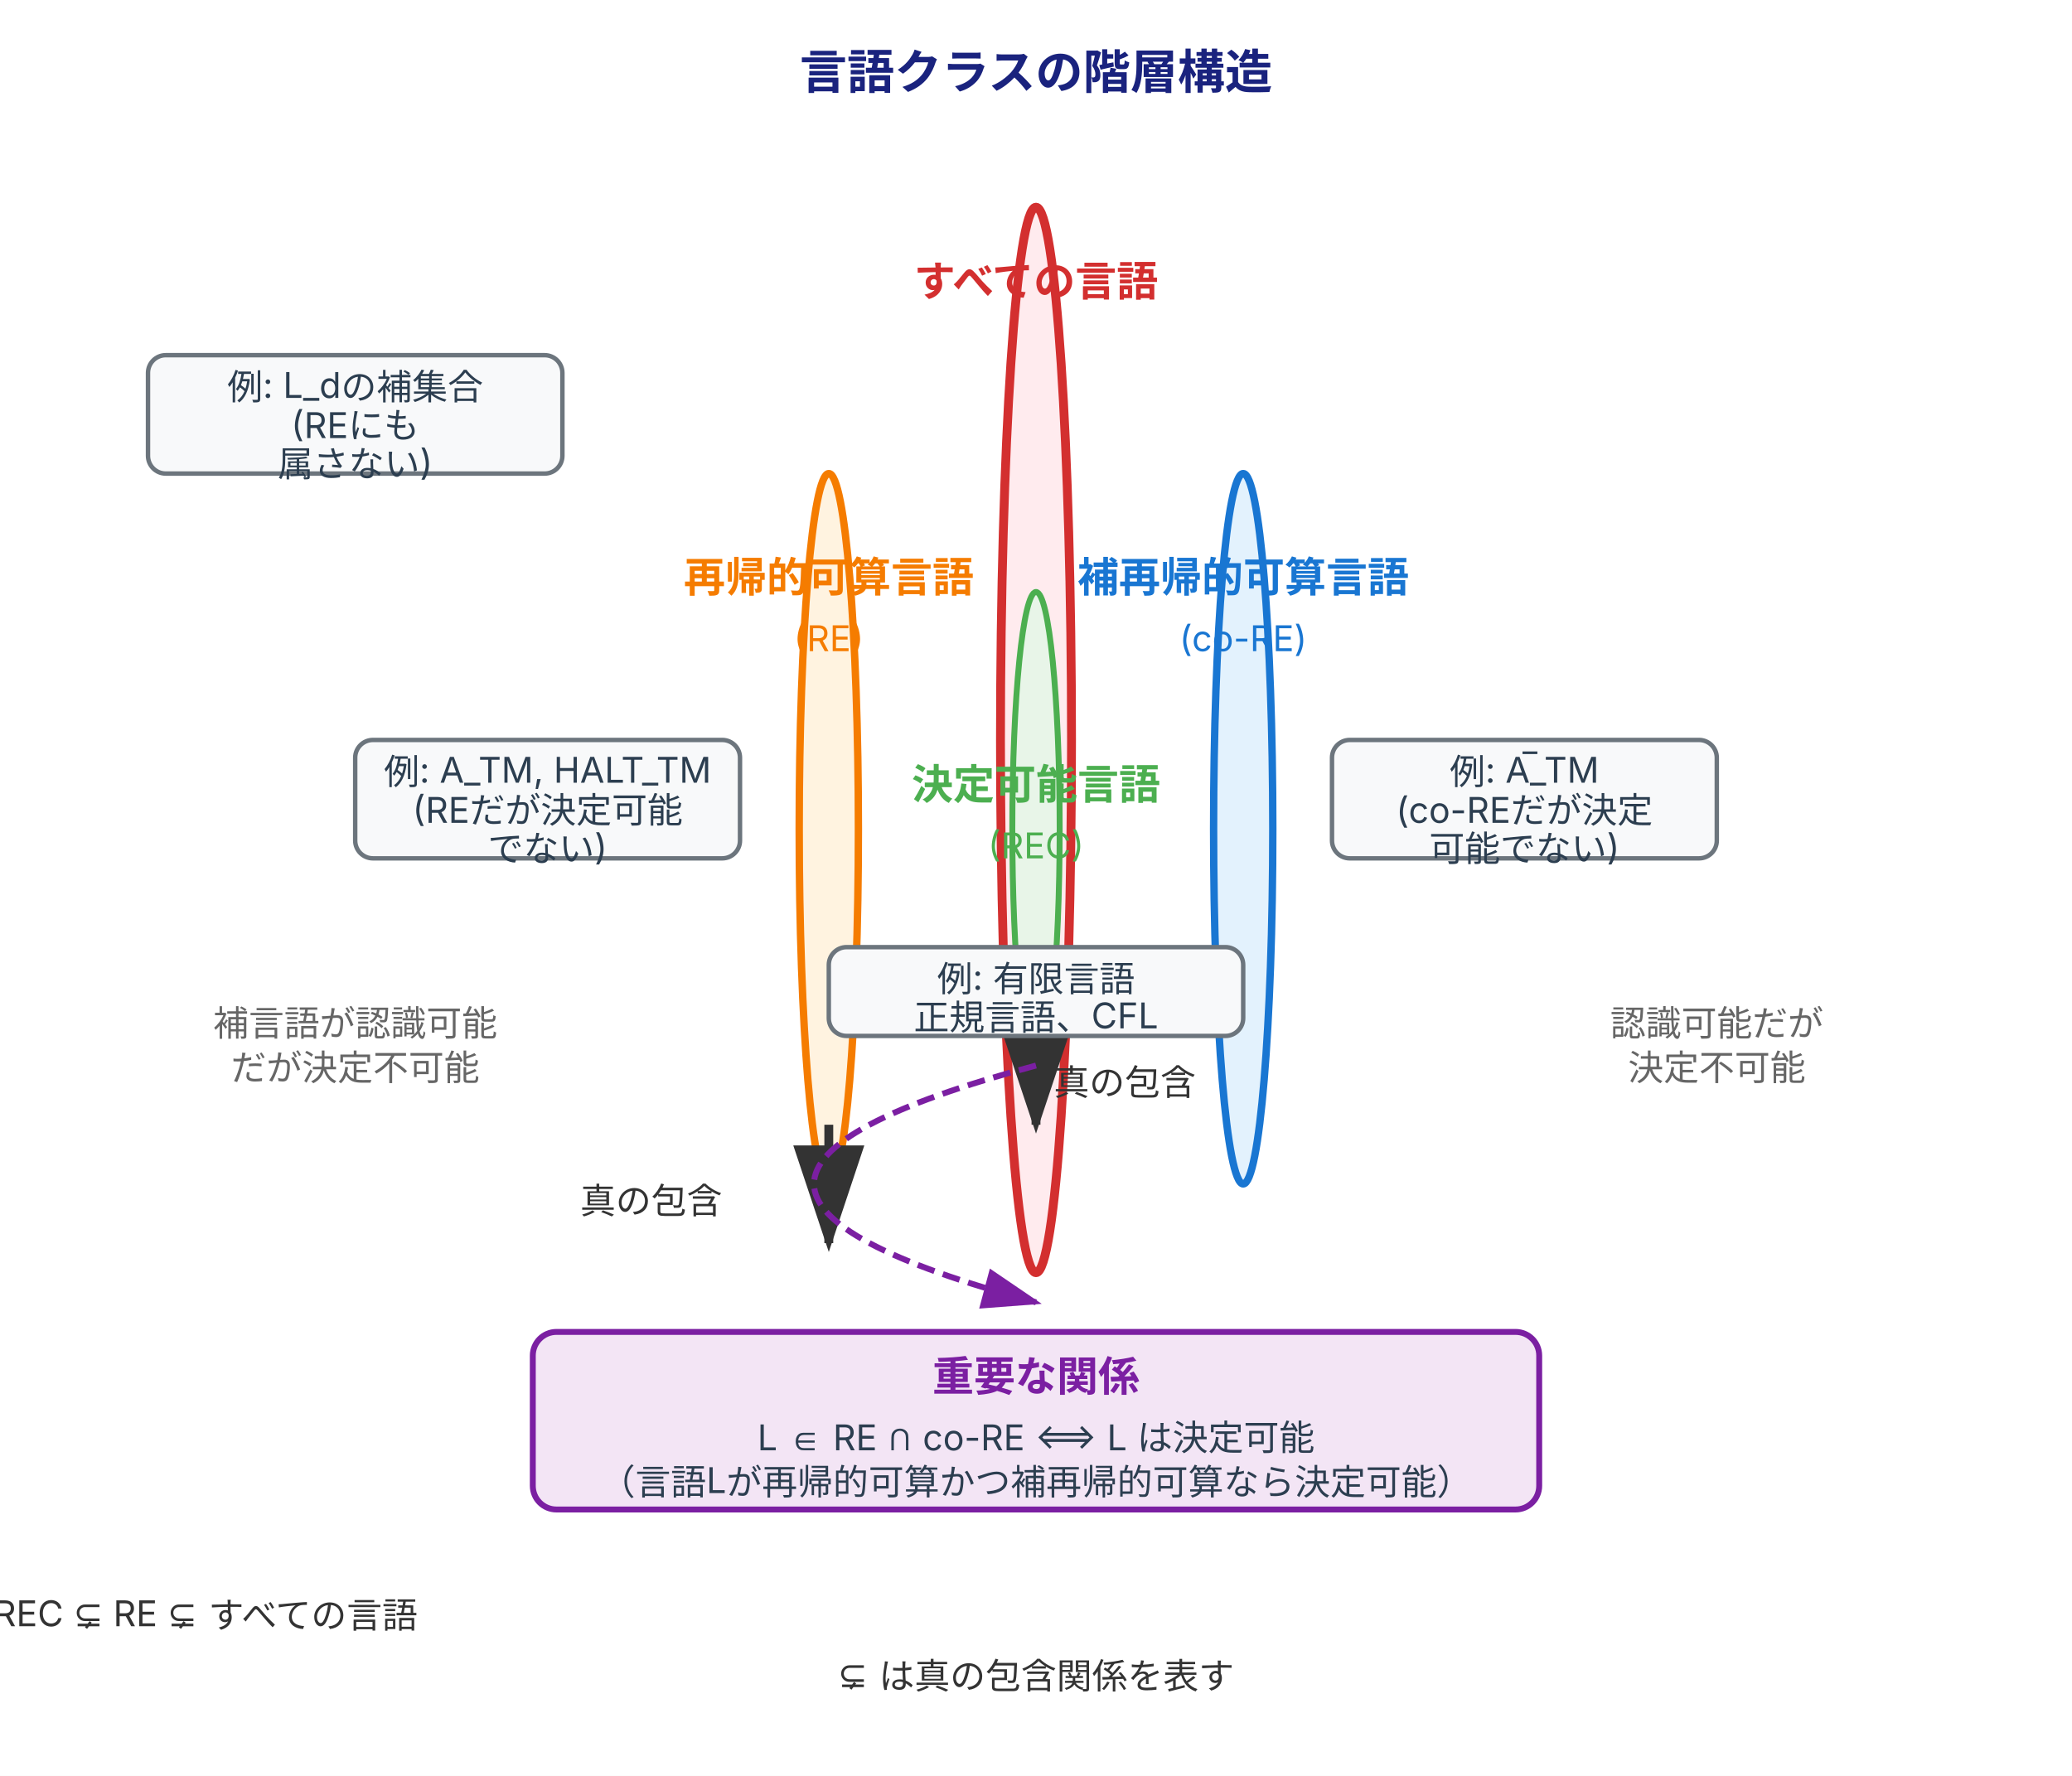
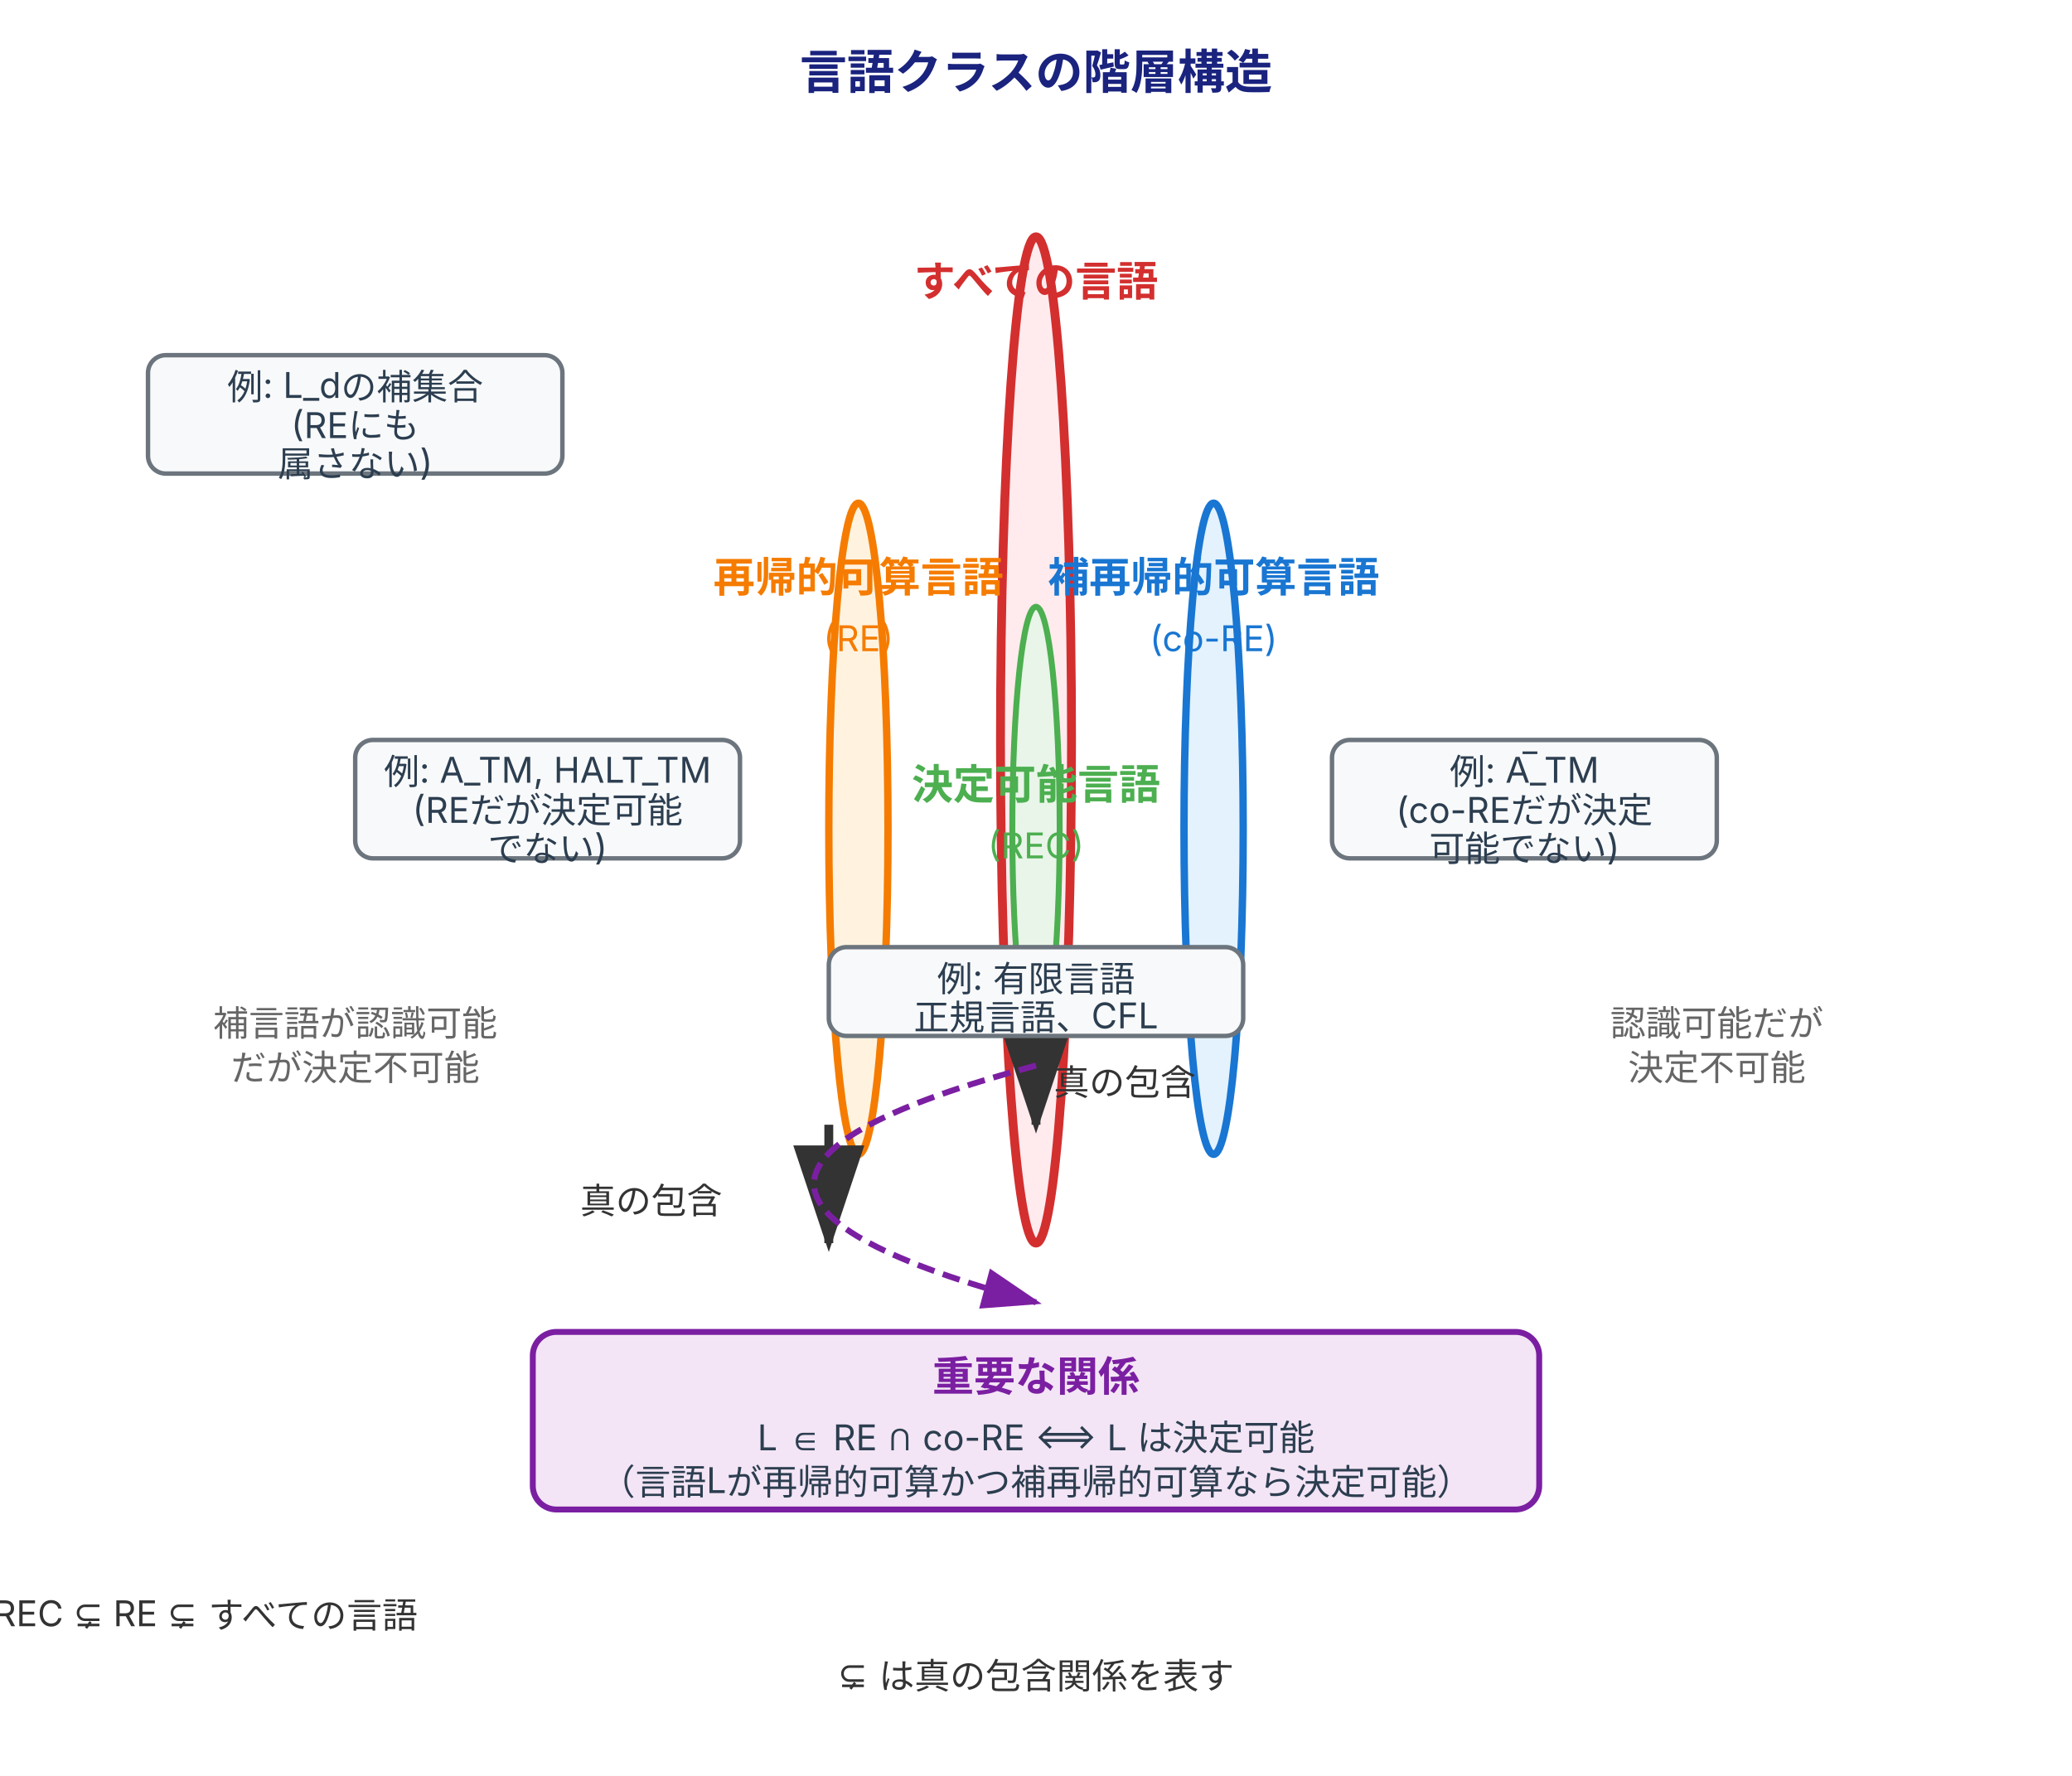
<svg xmlns="http://www.w3.org/2000/svg" width="700" height="600" viewBox="0 0 700 600" role="img" aria-labelledby="title" aria-describedby="desc">
  <defs>
    <style>
      .diagram-text { font-family: 'Inter', 'Helvetica', sans-serif; font-size: 14px; fill: #2c3e50; text-anchor: middle; }
      .small-text { font-size: 12px; }
      .large-text { font-size: 16px; font-weight: bold; }
      .all-languages { fill: #ffebee; stroke: #d32f2f; stroke-width: 3; rx: 12; }
      .re-languages { fill: #fff3e0; stroke: #f57c00; stroke-width: 2.5; rx: 10; }
      .decidable-languages { fill: #e8f5e8; stroke: #4caf50; stroke-width: 2; rx: 8; }
      .co-re-languages { fill: #e3f2fd; stroke: #1976d2; stroke-width: 2.5; rx: 10; }
      .example-box { fill: #f8f9fa; stroke: #6c757d; stroke-width: 1.5; rx: 6; }
      .inclusion-arrow { stroke: #333; stroke-width: 3; fill: none; marker-end: url(#inclusion-head); }
      .relation-arrow { stroke: #7b1fa2; stroke-width: 2; stroke-dasharray: 6,3; fill: none; marker-end: url(#relation-head); }
    </style>
    <marker id="inclusion-head" markerWidth="12" markerHeight="8" refX="11" refY="4" orient="auto">
      <polygon points="0 0, 12 4, 0 8" fill="#333" />
    </marker>
    <marker id="relation-head" markerWidth="10" markerHeight="7" refX="9" refY="3.5" orient="auto">
      <polygon points="0 0, 10 3.5, 0 7" fill="#7b1fa2" />
    </marker>
  </defs>
  <rect width="700" height="600" fill="#ffffff" />
  <text x="350" y="30" class="diagram-text large-text" style="fill: #1a237e;">言語クラスの階層構造</text>
-   <ellipse cx="350" cy="250" rx="320" ry="180" class="all-languages" />
+   <ellipse cx="350" cy="250" rx="300" ry="170" class="all-languages" />
  <text x="350" y="100" class="diagram-text" style="fill: #d32f2f; font-weight: bold;">すべての言語</text>
-   <ellipse cx="280" cy="280" rx="220" ry="120" class="re-languages" />
-   <text x="280" y="200" class="diagram-text" style="fill: #f57c00; font-weight: bold;">再帰的可算言語</text>
-   <text x="280" y="220" class="diagram-text small-text" style="fill: #f57c00;">(RE)</text>
-   <ellipse cx="420" cy="280" rx="220" ry="120" class="co-re-languages" />
-   <text x="420" y="200" class="diagram-text" style="fill: #1976d2; font-weight: bold;">補再帰的可算言語</text>
-   <text x="420" y="220" class="diagram-text small-text" style="fill: #1976d2;">(co-RE)</text>
-   <ellipse cx="350" cy="280" rx="140" ry="80" class="decidable-languages" />
+   <ellipse cx="290" cy="280" rx="200" ry="110" class="re-languages" />
+   <text x="290" y="200" class="diagram-text" style="fill: #f57c00; font-weight: bold;">再帰的可算言語</text>
+   <text x="290" y="220" class="diagram-text small-text" style="fill: #f57c00;">(RE)</text>
+   <ellipse cx="410" cy="280" rx="200" ry="110" class="co-re-languages" />
+   <text x="410" y="200" class="diagram-text" style="fill: #1976d2; font-weight: bold;">補再帰的可算言語</text>
+   <text x="410" y="220" class="diagram-text small-text" style="fill: #1976d2;">(co-RE)</text>
+   <ellipse cx="350" cy="280" rx="130" ry="75" class="decidable-languages" />
  <text x="350" y="270" class="diagram-text" style="fill: #4caf50; font-weight: bold;">決定可能言語</text>
  <text x="350" y="290" class="diagram-text small-text" style="fill: #4caf50;">(REC)</text>
  <path d="M 350 340 L 350 380" class="inclusion-arrow" />
  <text x="380" y="370" class="diagram-text small-text" style="fill: #333;">真の包含</text>
  <path d="M 280 380 L 280 420" class="inclusion-arrow" />
  <text x="220" y="410" class="diagram-text small-text" style="fill: #333;">真の包含</text>
  <rect x="280" y="320" width="140" height="30" class="example-box" />
  <text x="350" y="335" class="diagram-text small-text">例: 有限言語</text>
  <text x="350" y="348" class="diagram-text small-text">正規言語、CFL</text>
  <rect x="120" y="250" width="130" height="40" class="example-box" />
  <text x="185" y="265" class="diagram-text small-text">例: A_TM, HALT_TM</text>
  <text x="185" y="278" class="diagram-text small-text">(REだが決定可能</text>
  <text x="185" y="291" class="diagram-text small-text">でない)</text>
  <rect x="450" y="250" width="130" height="40" class="example-box" />
  <text x="515" y="265" class="diagram-text small-text">例: A̅_TM</text>
  <text x="515" y="278" class="diagram-text small-text">(co-REだが決定</text>
  <text x="515" y="291" class="diagram-text small-text">可能でない)</text>
  <rect x="50" y="120" width="140" height="40" class="example-box" />
  <text x="120" y="135" class="diagram-text small-text">例: L_dの補集合</text>
  <text x="120" y="148" class="diagram-text small-text">(REにも</text>
  <text x="120" y="161" class="diagram-text small-text">属さない)</text>
  <rect x="180" y="450" width="340" height="60" style="fill: #f3e5f5; stroke: #7b1fa2; stroke-width: 2; rx: 8;" />
  <text x="350" y="470" class="diagram-text" style="fill: #7b1fa2; font-weight: bold;">重要な関係</text>
  <text x="350" y="490" class="diagram-text small-text">L ∈ RE ∩ co-RE ⟺ L は決定可能</text>
  <text x="350" y="505" class="diagram-text small-text">（言語Lが再帰的可算かつ補再帰的可算なら決定可能）</text>
  <path d="M 350 360 Q 200 400 350 440" class="relation-arrow" />
  <text x="580" y="350" class="diagram-text small-text" style="fill: #666;">認識可能だが</text>
  <text x="580" y="365" class="diagram-text small-text" style="fill: #666;">決定不可能</text>
  <text x="120" y="350" class="diagram-text small-text" style="fill: #666;">補言語が認識可能</text>
  <text x="120" y="365" class="diagram-text small-text" style="fill: #666;">だが決定不可能</text>
  <text x="60" y="550" class="diagram-text small-text" style="fill: #333;">注: REC ⊊ RE ⊊ すべての言語</text>
  <text x="350" y="570" class="diagram-text small-text" style="fill: #333;">⊊ は真の包含関係を表す</text>
</svg>
